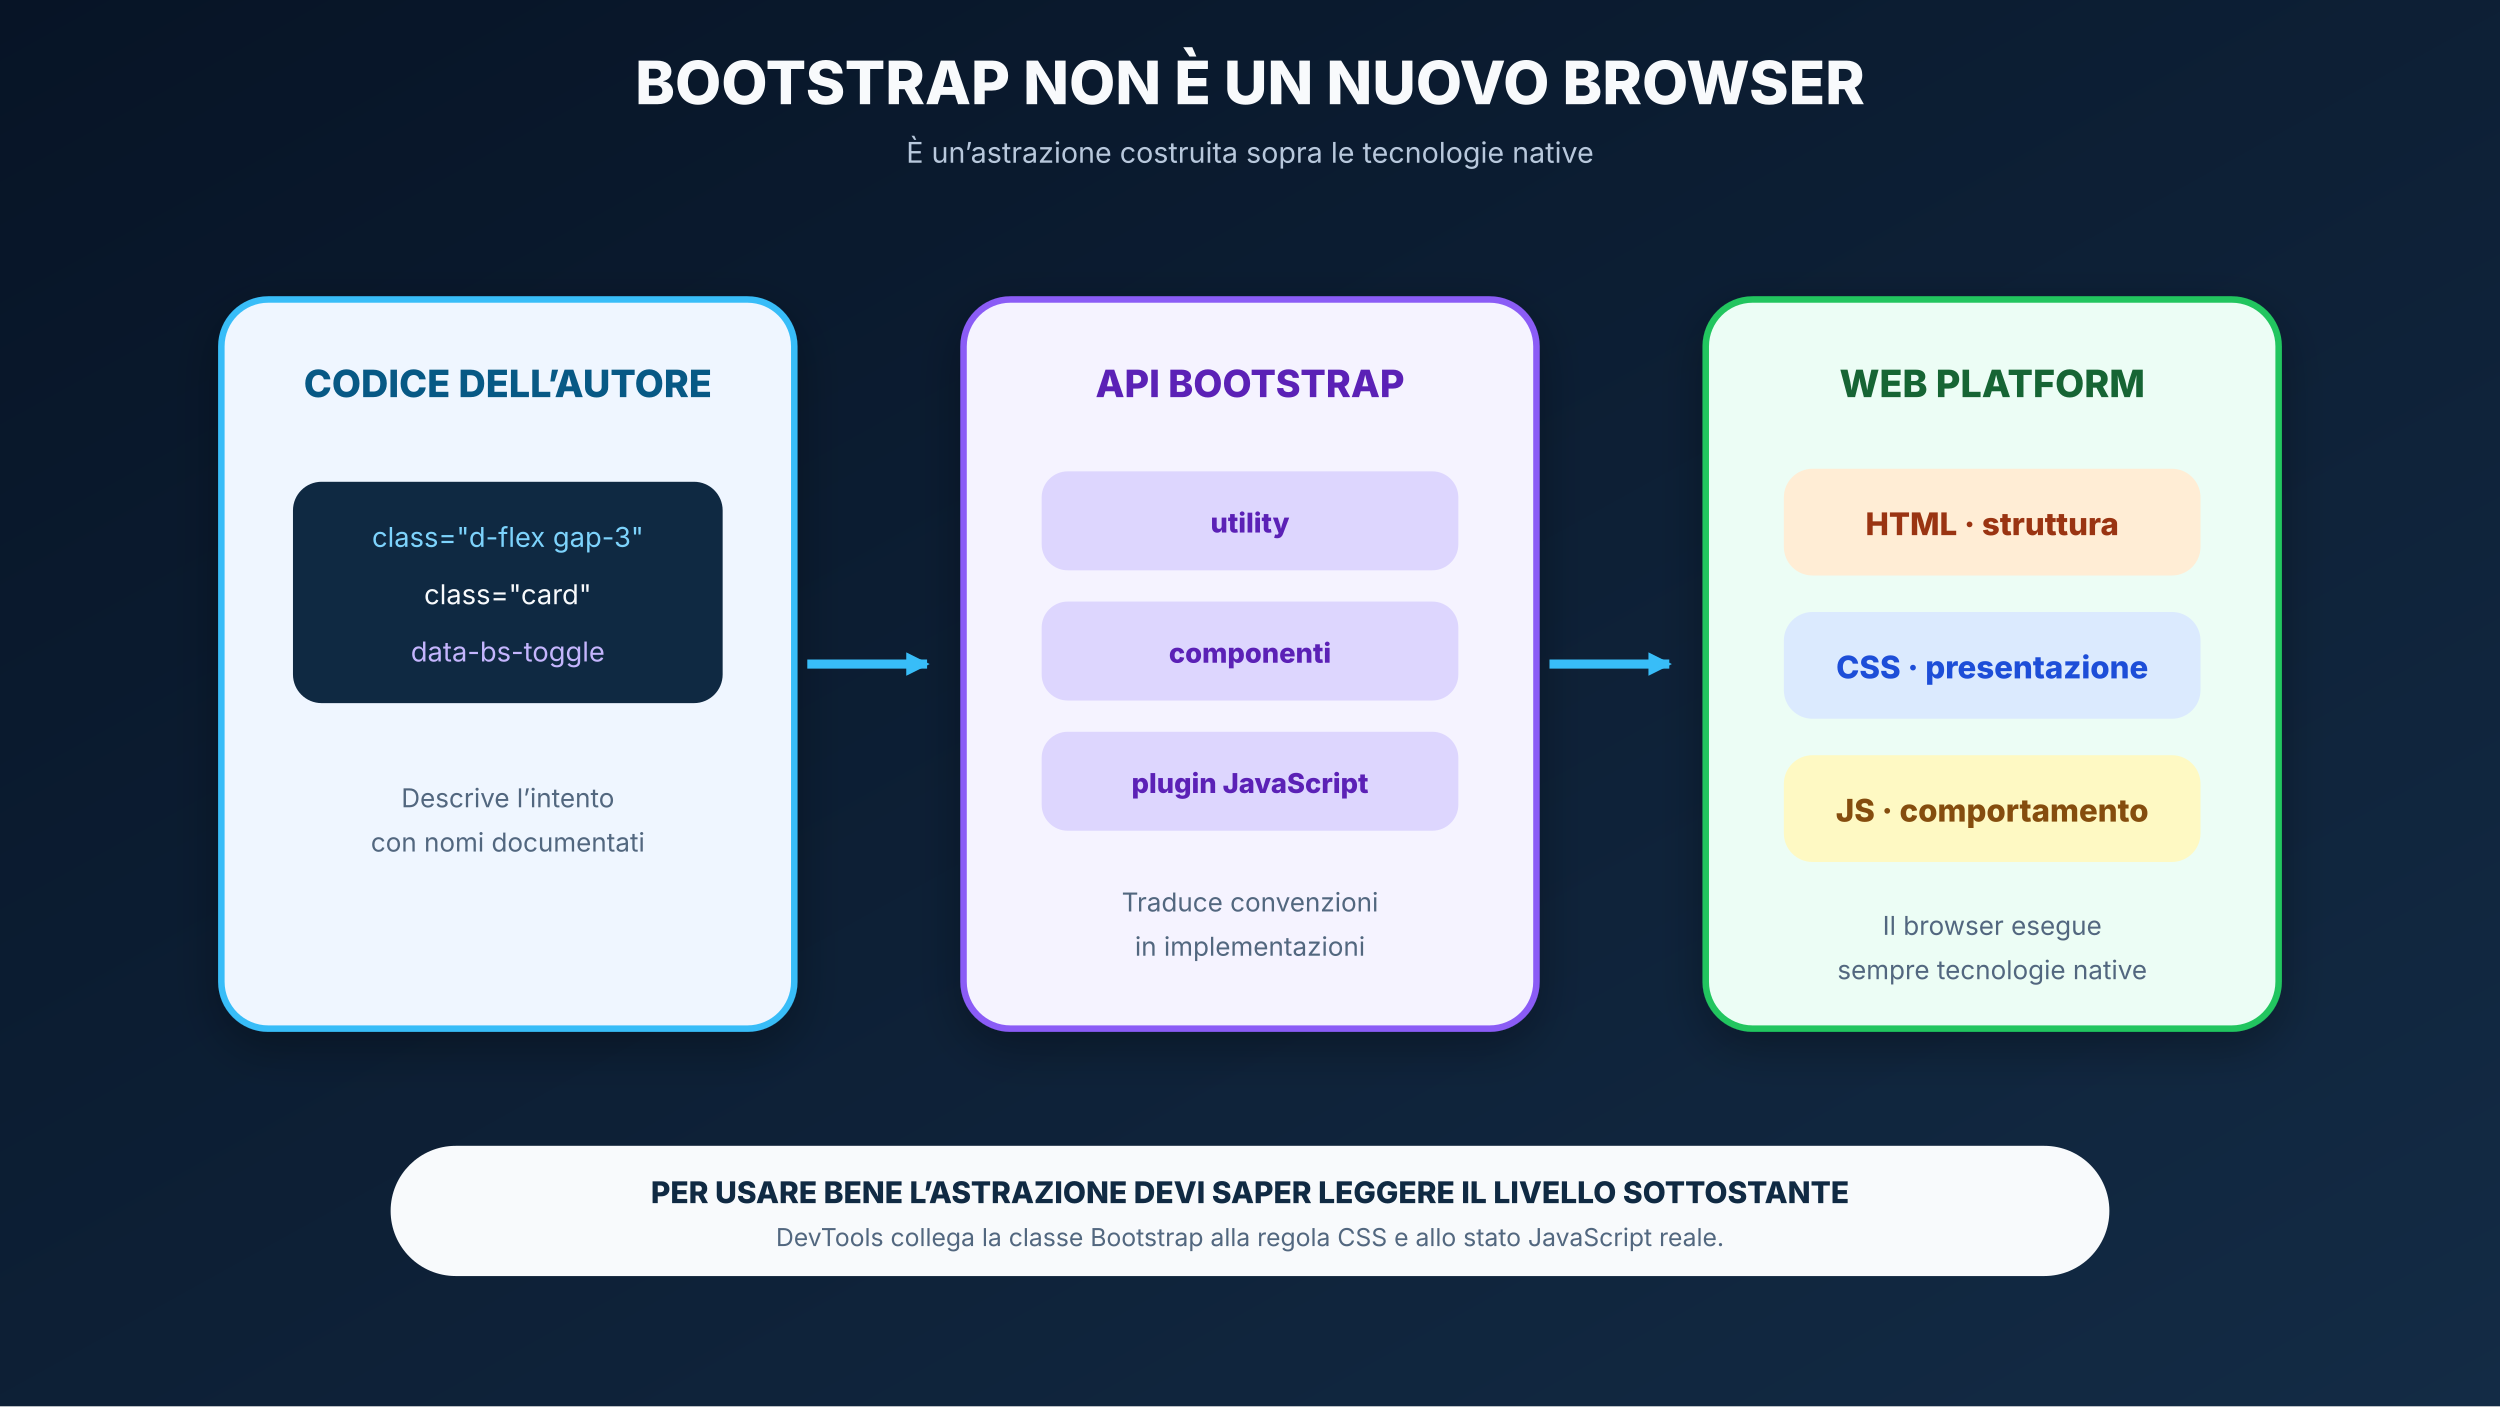
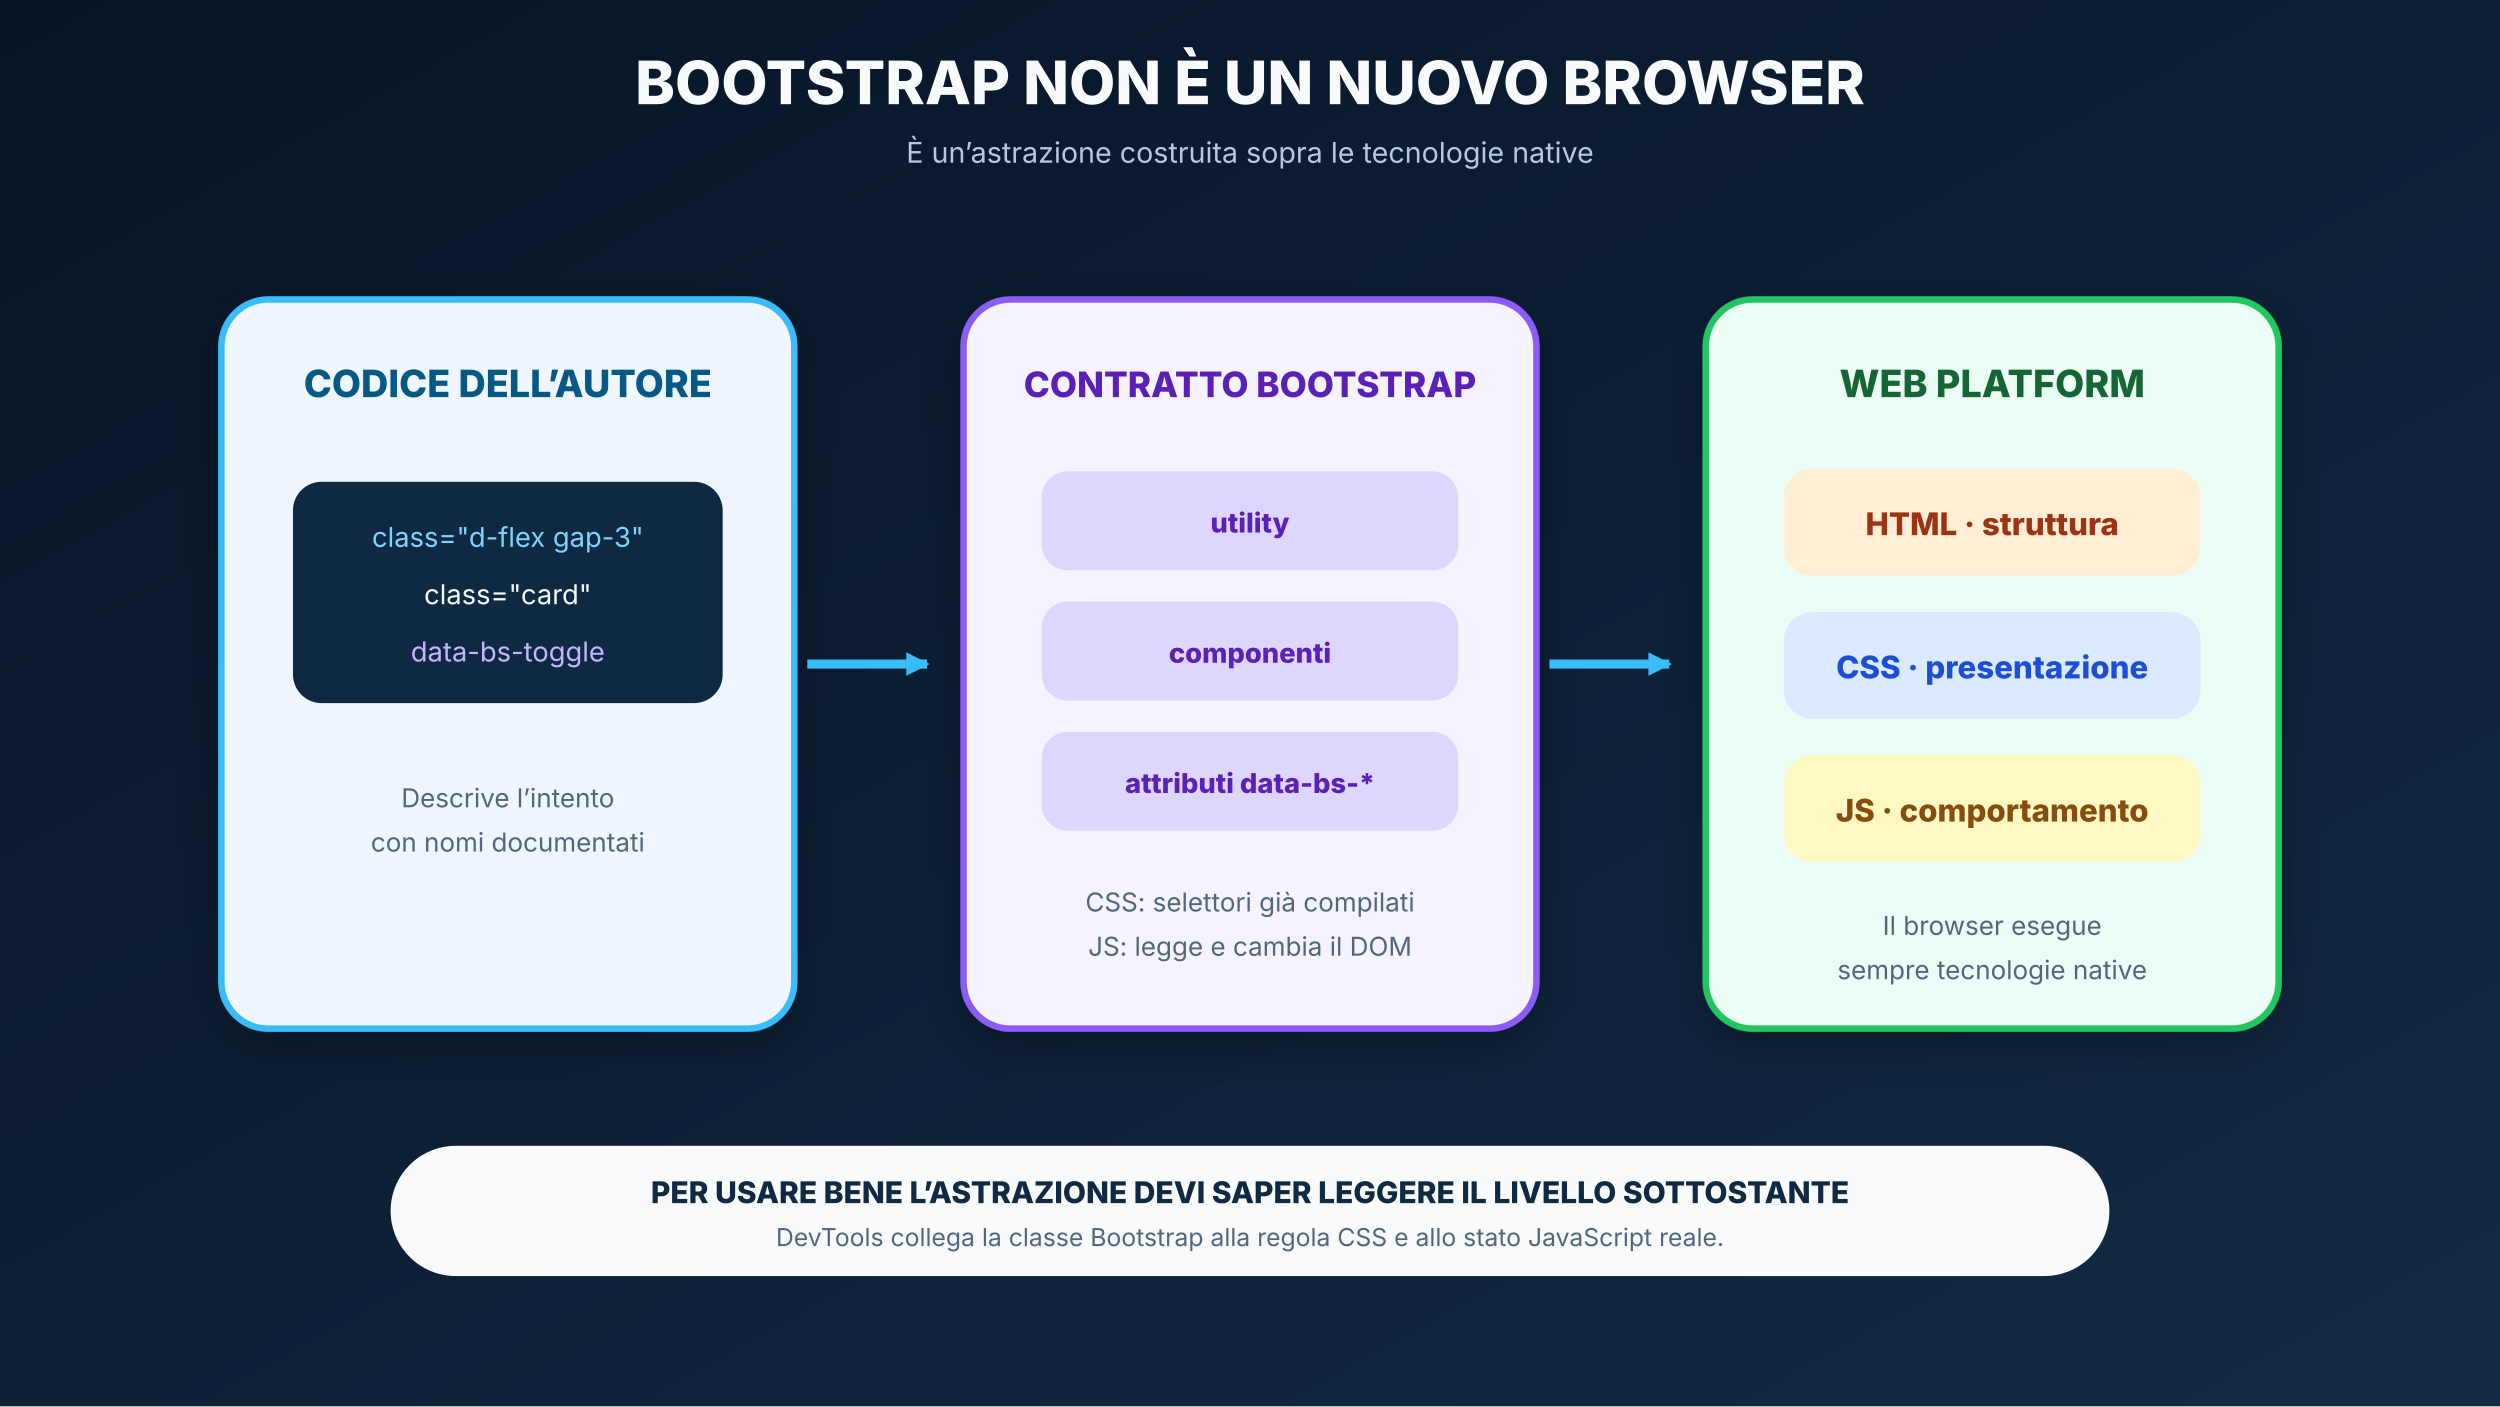
<svg xmlns="http://www.w3.org/2000/svg" width="1920" height="1080" viewBox="0 0 1920 1080" role="img" aria-labelledby="title desc">
  <defs>
    <style>
      .tpsi-line{fill:none;stroke-linecap:round;stroke-linejoin:round;stroke-width:8}
      .tpsi-thin{fill:none;stroke-linecap:round;stroke-linejoin:round;stroke-width:5}
      .tpsi-label{font-family:Inter,Arial,sans-serif;font-weight:800;text-anchor:middle}
      .tpsi-small{font-family:Inter,Arial,sans-serif;font-weight:700;text-anchor:middle}
    </style>
    <symbol id="tpsi-laptop" viewBox="0 0 600 400">
      <rect x="70" y="28" width="460" height="292" rx="24" fill="#102a43" />
      <rect x="92" y="50" width="416" height="248" rx="8" fill="#dcecf8" />
      <path d="M35 320h530l35 47H0z" fill="#718aa4" />
      <rect x="234" y="337" width="132" height="10" rx="5" fill="#b5c7d7" />
    </symbol>
    <symbol id="tpsi-browser" viewBox="0 0 500 320">
      <rect x="3" y="3" width="494" height="314" rx="16" fill="#fff" stroke="#bdd5e8" stroke-width="6" />
      <path d="M3 19A16 16 0 0 1 19 3h462a16 16 0 0 1 16 16v52H3z" fill="#dceaf6" />
      <circle cx="32" cy="37" r="9" fill="#ef4444" />
      <circle cx="61" cy="37" r="9" fill="#f59e0b" />
      <circle cx="90" cy="37" r="9" fill="#22c55e" />
      <rect x="125" y="20" width="330" height="34" rx="17" fill="#fff" />
    </symbol>
    <symbol id="tpsi-smartphone" viewBox="0 0 220 360">
      <rect x="25" y="5" width="170" height="350" rx="30" fill="#102a43" />
      <rect x="40" y="38" width="140" height="270" rx="9" fill="#dcecf8" />
      <rect x="82" y="18" width="56" height="7" rx="4" fill="#8da4b9" />
      <circle cx="110" cy="331" r="12" fill="#8da4b9" />
    </symbol>
    <symbol id="tpsi-user" viewBox="0 0 240 260">
      <circle cx="120" cy="75" r="56" fill="#60a5fa" />
      <path d="M28 246c4-75 39-116 92-116s88 41 92 116z" fill="#2563eb" />
      <circle cx="120" cy="75" r="34" fill="#dbeafe" opacity=".65" />
    </symbol>
    <symbol id="tpsi-server" viewBox="0 0 420 320">
      <rect x="35" y="25" width="350" height="270" rx="24" fill="#dff8ed" stroke="#73d5a8" stroke-width="6" />
      <g fill="#164e45">
        <rect x="75" y="65" width="270" height="52" rx="10" />
        <rect x="75" y="134" width="270" height="52" rx="10" />
        <rect x="75" y="203" width="270" height="52" rx="10" />
      </g>
      <g fill="#34d399">
        <circle cx="311" cy="91" r="8" />
        <circle cx="285" cy="91" r="8" />
        <circle cx="311" cy="160" r="8" />
        <circle cx="285" cy="160" r="8" />
        <circle cx="311" cy="229" r="8" />
        <circle cx="285" cy="229" r="8" />
      </g>
    </symbol>
    <symbol id="tpsi-network" viewBox="0 0 260 260">
      <defs>
        <radialGradient id="tpsi-network-globe" cx="36%" cy="30%" r="78%">
          <stop offset="0" stop-color="#7dd3fc" />
          <stop offset=".58" stop-color="#0ea5e9" />
          <stop offset="1" stop-color="#2563eb" />
        </radialGradient>
        <filter id="tpsi-network-glow" x="-30%" y="-30%" width="160%" height="160%">
          <feGaussianBlur stdDeviation="5" result="blur" />
          <feMerge>
            <feMergeNode in="blur" />
            <feMergeNode in="SourceGraphic" />
          </feMerge>
        </filter>
      </defs>
      <circle cx="130" cy="130" r="116" fill="#102a43" stroke="#385875" stroke-width="4" />
      <ellipse cx="130" cy="130" rx="119" ry="55" transform="rotate(-28 130 130)" fill="none" stroke="#8b5cf6" stroke-width="7" opacity=".9" />
      <circle cx="39" cy="61" r="10" fill="#c4b5fd" filter="url(#tpsi-network-glow)" />
      <circle cx="224" cy="193" r="10" fill="#a7f3d0" filter="url(#tpsi-network-glow)" />
      <circle cx="130" cy="130" r="88" fill="url(#tpsi-network-globe)" stroke="#bae6fd" stroke-width="5" />
      <ellipse cx="130" cy="130" rx="38" ry="88" fill="none" stroke="#e0f2fe" stroke-width="5" opacity=".86" />
      <path d="M48 130h164M65 91c39 24 91 24 130 0M65 169c39-24 91-24 130 0" fill="none" stroke="#e0f2fe" stroke-width="5" stroke-linecap="round" opacity=".86" />
      <circle cx="130" cy="130" r="11" fill="#f8fafc" opacity=".95" />
    </symbol>
    <symbol id="tpsi-cloud" viewBox="0 0 400 260">
      <path d="M88 220C39 220 17 188 24 151c7-36 37-56 69-54 16-47 57-75 105-67 37 6 66 32 78 66 51-5 92 28 95 73 3 33-22 51-55 51z" fill="#dbeafe" stroke="#60a5fa" stroke-width="7" />
    </symbol>
    <symbol id="tpsi-database" viewBox="0 0 420 300">
      <ellipse cx="210" cy="58" rx="170" ry="48" fill="#93c5fd" />
      <rect x="40" y="58" width="340" height="170" fill="#4f46e5" />
      <ellipse cx="210" cy="228" rx="170" ry="48" fill="#3730a3" />
      <ellipse cx="210" cy="58" rx="145" ry="30" fill="#dbeafe" opacity=".72" />
      <path d="M40 116c0 27 76 48 170 48s170-21 170-48M40 174c0 27 76 48 170 48s170-21 170-48" fill="none" stroke="#a5b4fc" stroke-width="5" opacity=".7" />
    </symbol>
    <symbol id="tpsi-api" viewBox="0 0 360 240">
      <rect x="14" y="18" width="332" height="204" rx="30" fill="#dffaf5" stroke="#2dd4bf" stroke-width="6" />
      <path d="M89 68H64v104h25M271 68h25v104h-25" class="tpsi-line" stroke="#0d9488" />
      <text x="180" y="143" fill="#0f766e" font-size="62" class="tpsi-label">API</text>
    </symbol>
    <symbol id="tpsi-service" viewBox="0 0 320 260">
      <polygon points="160,15 246,65 246,165 160,215 74,165 74,65" fill="#ccfbf1" stroke="#14b8a6" stroke-width="6" />
      <circle cx="160" cy="115" r="52" fill="#0d9488" />
      <circle cx="160" cy="115" r="22" fill="#ccfbf1" />
      <path d="M160 42v30M160 158v30M87 115h30M203 115h30M108 63l21 21M191 146l21 21M212 63l-21 21M129 146l-21 21" class="tpsi-thin" stroke="#0d9488" />
    </symbol>
    <symbol id="tpsi-repository" viewBox="0 0 360 280">
      <rect x="45" y="32" width="270" height="64" rx="14" fill="#d1fae5" stroke="#34d399" stroke-width="5" />
      <rect x="45" y="108" width="270" height="64" rx="14" fill="#a7f3d0" stroke="#10b981" stroke-width="5" />
      <rect x="45" y="184" width="270" height="64" rx="14" fill="#6ee7b7" stroke="#059669" stroke-width="5" />
      <path d="M82 64h196M82 140h196M82 216h196" class="tpsi-thin" stroke="#065f46" />
    </symbol>
    <symbol id="tpsi-route" viewBox="0 0 360 280">
      <path d="M180 255V43" class="tpsi-line" stroke="#475569" />
      <path d="M180 62H42l34 42-34 42h138z" fill="#38bdf8" />
      <path d="M180 154h138l-34 42 34 42H180z" fill="#34d399" />
      <circle cx="180" cy="34" r="22" fill="#64748b" />
    </symbol>
    <symbol id="tpsi-document" viewBox="0 0 280 340">
      <path d="M35 10h140l70 70v250H35z" fill="#f8fafc" stroke="#94a3b8" stroke-width="6" />
      <path d="M175 10v70h70" fill="#dbeafe" stroke="#94a3b8" stroke-width="6" />
      <path d="M72 130h136M72 174h136M72 218h105M72 262h120" class="tpsi-thin" stroke="#64748b" />
    </symbol>
    <symbol id="tpsi-terminal" viewBox="0 0 420 280">
      <rect x="10" y="15" width="400" height="250" rx="24" fill="#111827" stroke="#64748b" stroke-width="6" />
      <path d="M10 60h400" stroke="#64748b" stroke-width="5" />
      <circle cx="38" cy="38" r="8" fill="#ef4444" />
      <circle cx="64" cy="38" r="8" fill="#f59e0b" />
      <circle cx="90" cy="38" r="8" fill="#22c55e" />
      <path d="M65 115l38 32-38 32M129 185h95" class="tpsi-line" stroke="#a7f3d0" />
    </symbol>
    <symbol id="tpsi-component" viewBox="0 0 360 280">
      <rect x="20" y="20" width="320" height="240" rx="28" fill="#e0f2fe" stroke="#38bdf8" stroke-width="6" />
      <rect x="54" y="58" width="252" height="44" rx="12" fill="#0ea5e9" />
      <rect x="54" y="124" width="112" height="98" rx="16" fill="#bae6fd" />
      <rect x="188" y="124" width="118" height="38" rx="12" fill="#7dd3fc" />
      <rect x="188" y="184" width="118" height="38" rx="12" fill="#7dd3fc" />
    </symbol>
    <symbol id="tpsi-cookie" viewBox="0 0 280 280">
      <path d="M236 75a48 48 0 0 1-55-54A114 114 0 1 0 259 99a48 48 0 0 1-23-24z" fill="#d6a35d" stroke="#92400e" stroke-width="6" />
      <g fill="#78350f">
        <circle cx="96" cy="91" r="12" />
        <circle cx="79" cy="169" r="14" />
        <circle cx="150" cy="207" r="11" />
        <circle cx="165" cy="126" r="13" />
      </g>
    </symbol>
    <symbol id="tpsi-lock" viewBox="0 0 280 320">
      <rect x="32" y="128" width="216" height="174" rx="28" fill="#fb7185" stroke="#be123c" stroke-width="6" />
      <path d="M78 128V89a62 62 0 0 1 124 0v39" fill="none" stroke="#e11d48" stroke-width="20" stroke-linecap="round" />
      <circle cx="140" cy="202" r="20" fill="#881337" />
      <path d="M140 220v38" stroke="#881337" stroke-width="14" stroke-linecap="round" />
    </symbol>
    <symbol id="tpsi-test" viewBox="0 0 300 320">
      <path d="M108 20h84M126 20v89L55 261a27 27 0 0 0 25 39h140a27 27 0 0 0 25-39l-71-152V20" fill="#ede9fe" stroke="#7c3aed" stroke-width="7" stroke-linecap="round" stroke-linejoin="round" />
      <path d="M83 238h134" stroke="#a78bfa" stroke-width="45" stroke-linecap="round" opacity=".7" />
      <path d="M106 220l31 31 66-76" class="tpsi-line" stroke="#16a34a" />
    </symbol>
    <symbol id="tpsi-health" viewBox="0 0 360 260">
      <rect x="15" y="24" width="330" height="212" rx="34" fill="#ecfdf5" stroke="#34d399" stroke-width="6" />
      <path d="M50 142h62l28-72 54 132 34-82 20 22h62" fill="none" stroke="#059669" stroke-width="10" stroke-linecap="round" stroke-linejoin="round" />
    </symbol>
    <symbol id="tpsi-artifact" viewBox="0 0 340 300">
      <path d="M28 78l142-62 142 62-142 64z" fill="#fbbf24" />
      <path d="M28 78v145l142 64V142z" fill="#d97706" />
      <path d="M312 78v145l-142 64V142z" fill="#f59e0b" />
      <path d="M112 42l143 64v58" fill="none" stroke="#fff7d6" stroke-width="10" opacity=".8" />
    </symbol>
    <symbol id="tpsi-badge-html" viewBox="0 0 180 180">
      <path d="M25 12h130l-13 142-52 15-52-15z" fill="#e44d26" />
      <path d="M90 26v127l39-11 11-116z" fill="#f16529" />
      <text x="90" y="106" fill="white" font-size="33" class="tpsi-label">HTML</text>
    </symbol>
    <symbol id="tpsi-badge-css" viewBox="0 0 180 180">
      <path d="M25 12h130l-13 142-52 15-52-15z" fill="#1572b6" />
      <path d="M90 26v127l39-11 11-116z" fill="#33a9dc" />
      <text x="90" y="106" fill="white" font-size="38" class="tpsi-label">CSS</text>
    </symbol>
    <symbol id="tpsi-badge-js" viewBox="0 0 180 180">
      <rect x="13" y="13" width="154" height="154" rx="14" fill="#f7df1e" />
      <text x="90" y="126" fill="#111827" font-size="72" class="tpsi-label">JS</text>
    </symbol>
    <symbol id="tpsi-badge-node" viewBox="0 0 210 180">
      <polygon points="105,7 191,55 191,133 105,173 19,133 19,55" fill="#3c873a" />
      <text x="105" y="108" fill="white" font-size="38" class="tpsi-label">Node.js</text>
    </symbol>
    <symbol id="tpsi-badge-express" viewBox="0 0 240 150">
      <rect x="8" y="8" width="224" height="134" rx="24" fill="#1f2937" />
      <text x="120" y="91" fill="white" font-size="38" class="tpsi-label">Express</text>
    </symbol>
    <symbol id="tpsi-badge-sqlite" viewBox="0 0 240 150">
      <rect x="8" y="8" width="224" height="134" rx="24" fill="#4f46e5" />
      <text x="120" y="91" fill="white" font-size="40" class="tpsi-label">SQLite</text>
    </symbol>
    <symbol id="tpsi-badge-vue" viewBox="0 0 220 180">
      <path d="M12 18h50l48 82 48-82h50l-98 154z" fill="#41b883" />
      <path d="M62 18h34l14 25 14-25h34l-48 82z" fill="#35495e" />
    </symbol>
    <symbol id="tpsi-badge-react" viewBox="0 0 220 180">
      <circle cx="110" cy="90" r="17" fill="#61dafb" />
      <g fill="none" stroke="#61dafb" stroke-width="7">
        <ellipse cx="110" cy="90" rx="96" ry="36" />
        <ellipse cx="110" cy="90" rx="96" ry="36" transform="rotate(60 110 90)" />
        <ellipse cx="110" cy="90" rx="96" ry="36" transform="rotate(120 110 90)" />
      </g>
    </symbol>
    <symbol id="tpsi-badge-ts" viewBox="0 0 180 180">
      <rect x="12" y="12" width="156" height="156" rx="14" fill="#3178c6" />
      <text x="90" y="126" fill="white" font-size="70" class="tpsi-label">TS</text>
    </symbol>
    <symbol id="tpsi-badge-python" viewBox="0 0 220 180">
      <path d="M110 12c-54 0-51 24-51 24v28h54v9H38S10 70 10 113s25 42 25 42h20v-29s-1-25 25-25h62s23 0 23-23V36s4-24-55-24z" fill="#3776ab" />
      <path d="M110 168c54 0 51-24 51-24v-28h-54v-9h75s28 3 28-40-25-42-25-42h-20v29s1 25-25 25H78s-23 0-23 23v42s-4 24 55 24z" fill="#ffd343" />
      <circle cx="83" cy="39" r="8" fill="white" />
      <circle cx="137" cy="141" r="8" fill="white" />
    </symbol>
  </defs>
  <defs>
    <linearGradient id="bpsBg" x1="0" y1="0" x2="1" y2="1">
      <stop stop-color="#071426" />
      <stop offset="1" stop-color="#132b45" />
    </linearGradient>
    <filter id="bpsShadow">
      <feDropShadow dx="0" dy="12" stdDeviation="18" flood-opacity=".3" />
    </filter>
    <marker id="bpsArrow" markerUnits="userSpaceOnUse" markerWidth="18" markerHeight="18" refX="16" refY="9" orient="auto">
      <path d="M0 0l18 9L0 18z" fill="#38bdf8" />
    </marker>
  </defs>
  <rect width="1920" height="1080" fill="url(#bpsBg)" />
  <g font-family="Inter,Arial,sans-serif">
    <text x="960" y="80" text-anchor="middle" fill="#f8fafc" font-size="46" font-weight="800">BOOTSTRAP NON È UN NUOVO BROWSER</text>
    <text x="960" y="125" text-anchor="middle" fill="#b8c8dc" font-size="22">È un’astrazione costruita sopra le tecnologie native</text>
    <g filter="url(#bpsShadow)">
      <rect x="170" y="230" width="440" height="560" rx="36" fill="#eff6ff" stroke="#38bdf8" stroke-width="5" />
      <rect x="740" y="230" width="440" height="560" rx="36" fill="#f5f3ff" stroke="#8b5cf6" stroke-width="5" />
      <rect x="1310" y="230" width="440" height="560" rx="36" fill="#ecfdf5" stroke="#22c55e" stroke-width="5" />
    </g>
    <text x="390" y="305" text-anchor="middle" fill="#075985" font-size="29" font-weight="800">CODICE DELL’AUTORE</text>
    <rect x="225" y="370" width="330" height="170" rx="22" fill="#0f2942" />
    <text x="390" y="420" text-anchor="middle" fill="#7dd3fc" font-size="21">class="d-flex gap-3"</text>
    <text x="390" y="464" text-anchor="middle" fill="#f8fafc" font-size="21">class="card"</text>
    <text x="390" y="508" text-anchor="middle" fill="#c4b5fd" font-size="21">data-bs-toggle</text>
    <text x="390" y="620" text-anchor="middle" fill="#52677f" font-size="20">Descrive l’intento</text>
    <text x="390" y="654" text-anchor="middle" fill="#52677f" font-size="20">con nomi documentati</text>
-     <text x="960" y="305" text-anchor="middle" fill="#5b21b6" font-size="29" font-weight="800">API BOOTSTRAP</text>
+     <text x="960" y="305" text-anchor="middle" fill="#5b21b6" font-size="27" font-weight="800">CONTRATTO BOOTSTRAP</text>
    <rect x="800" y="362" width="320" height="76" rx="20" fill="#ddd6fe" />
    <text x="960" y="409" text-anchor="middle" fill="#5b21b6" font-size="21" font-weight="800">utility</text>
    <rect x="800" y="462" width="320" height="76" rx="20" fill="#ddd6fe" />
    <text x="960" y="509" text-anchor="middle" fill="#5b21b6" font-size="21" font-weight="800">componenti</text>
    <rect x="800" y="562" width="320" height="76" rx="20" fill="#ddd6fe" />
-     <text x="960" y="609" text-anchor="middle" fill="#5b21b6" font-size="21" font-weight="800">plugin JavaScript</text>
-     <text x="960" y="700" text-anchor="middle" fill="#52677f" font-size="20">Traduce convenzioni</text>
-     <text x="960" y="734" text-anchor="middle" fill="#52677f" font-size="20">in implementazioni</text>
+     <text x="960" y="609" text-anchor="middle" fill="#5b21b6" font-size="21" font-weight="800">attributi data-bs-*</text>
+     <text x="960" y="700" text-anchor="middle" fill="#52677f" font-size="20">CSS: selettori già compilati</text>
+     <text x="960" y="734" text-anchor="middle" fill="#52677f" font-size="20">JS: legge e cambia il DOM</text>
    <text x="1530" y="305" text-anchor="middle" fill="#166534" font-size="29" font-weight="800">WEB PLATFORM</text>
    <g font-size="24" font-weight="800" text-anchor="middle">
      <rect x="1370" y="360" width="320" height="82" rx="22" fill="#ffedd5" />
      <text x="1530" y="411" fill="#9a3412">HTML · struttura</text>
      <rect x="1370" y="470" width="320" height="82" rx="22" fill="#dbeafe" />
      <text x="1530" y="521" fill="#1d4ed8">CSS · presentazione</text>
      <rect x="1370" y="580" width="320" height="82" rx="22" fill="#fef9c3" />
      <text x="1530" y="631" fill="#854d0e">JS · comportamento</text>
    </g>
    <text x="1530" y="718" text-anchor="middle" fill="#52677f" font-size="20">Il browser esegue</text>
    <text x="1530" y="752" text-anchor="middle" fill="#52677f" font-size="20">sempre tecnologie native</text>
    <path d="M620 510H712" stroke="#38bdf8" stroke-width="7" marker-end="url(#bpsArrow)" />
    <path d="M1190 510H1282" stroke="#38bdf8" stroke-width="7" marker-end="url(#bpsArrow)" />
    <rect x="300" y="880" width="1320" height="100" rx="50" fill="#f8fafc" />
    <text x="960" y="924" text-anchor="middle" fill="#102a43" font-size="23" font-weight="800">PER USARE BENE L’ASTRAZIONE DEVI SAPER LEGGERE IL LIVELLO SOTTOSTANTE</text>
    <text x="960" y="957" text-anchor="middle" fill="#52677f" font-size="19">DevTools collega la classe Bootstrap alla regola CSS e allo stato JavaScript reale.</text>
  </g>
</svg>
